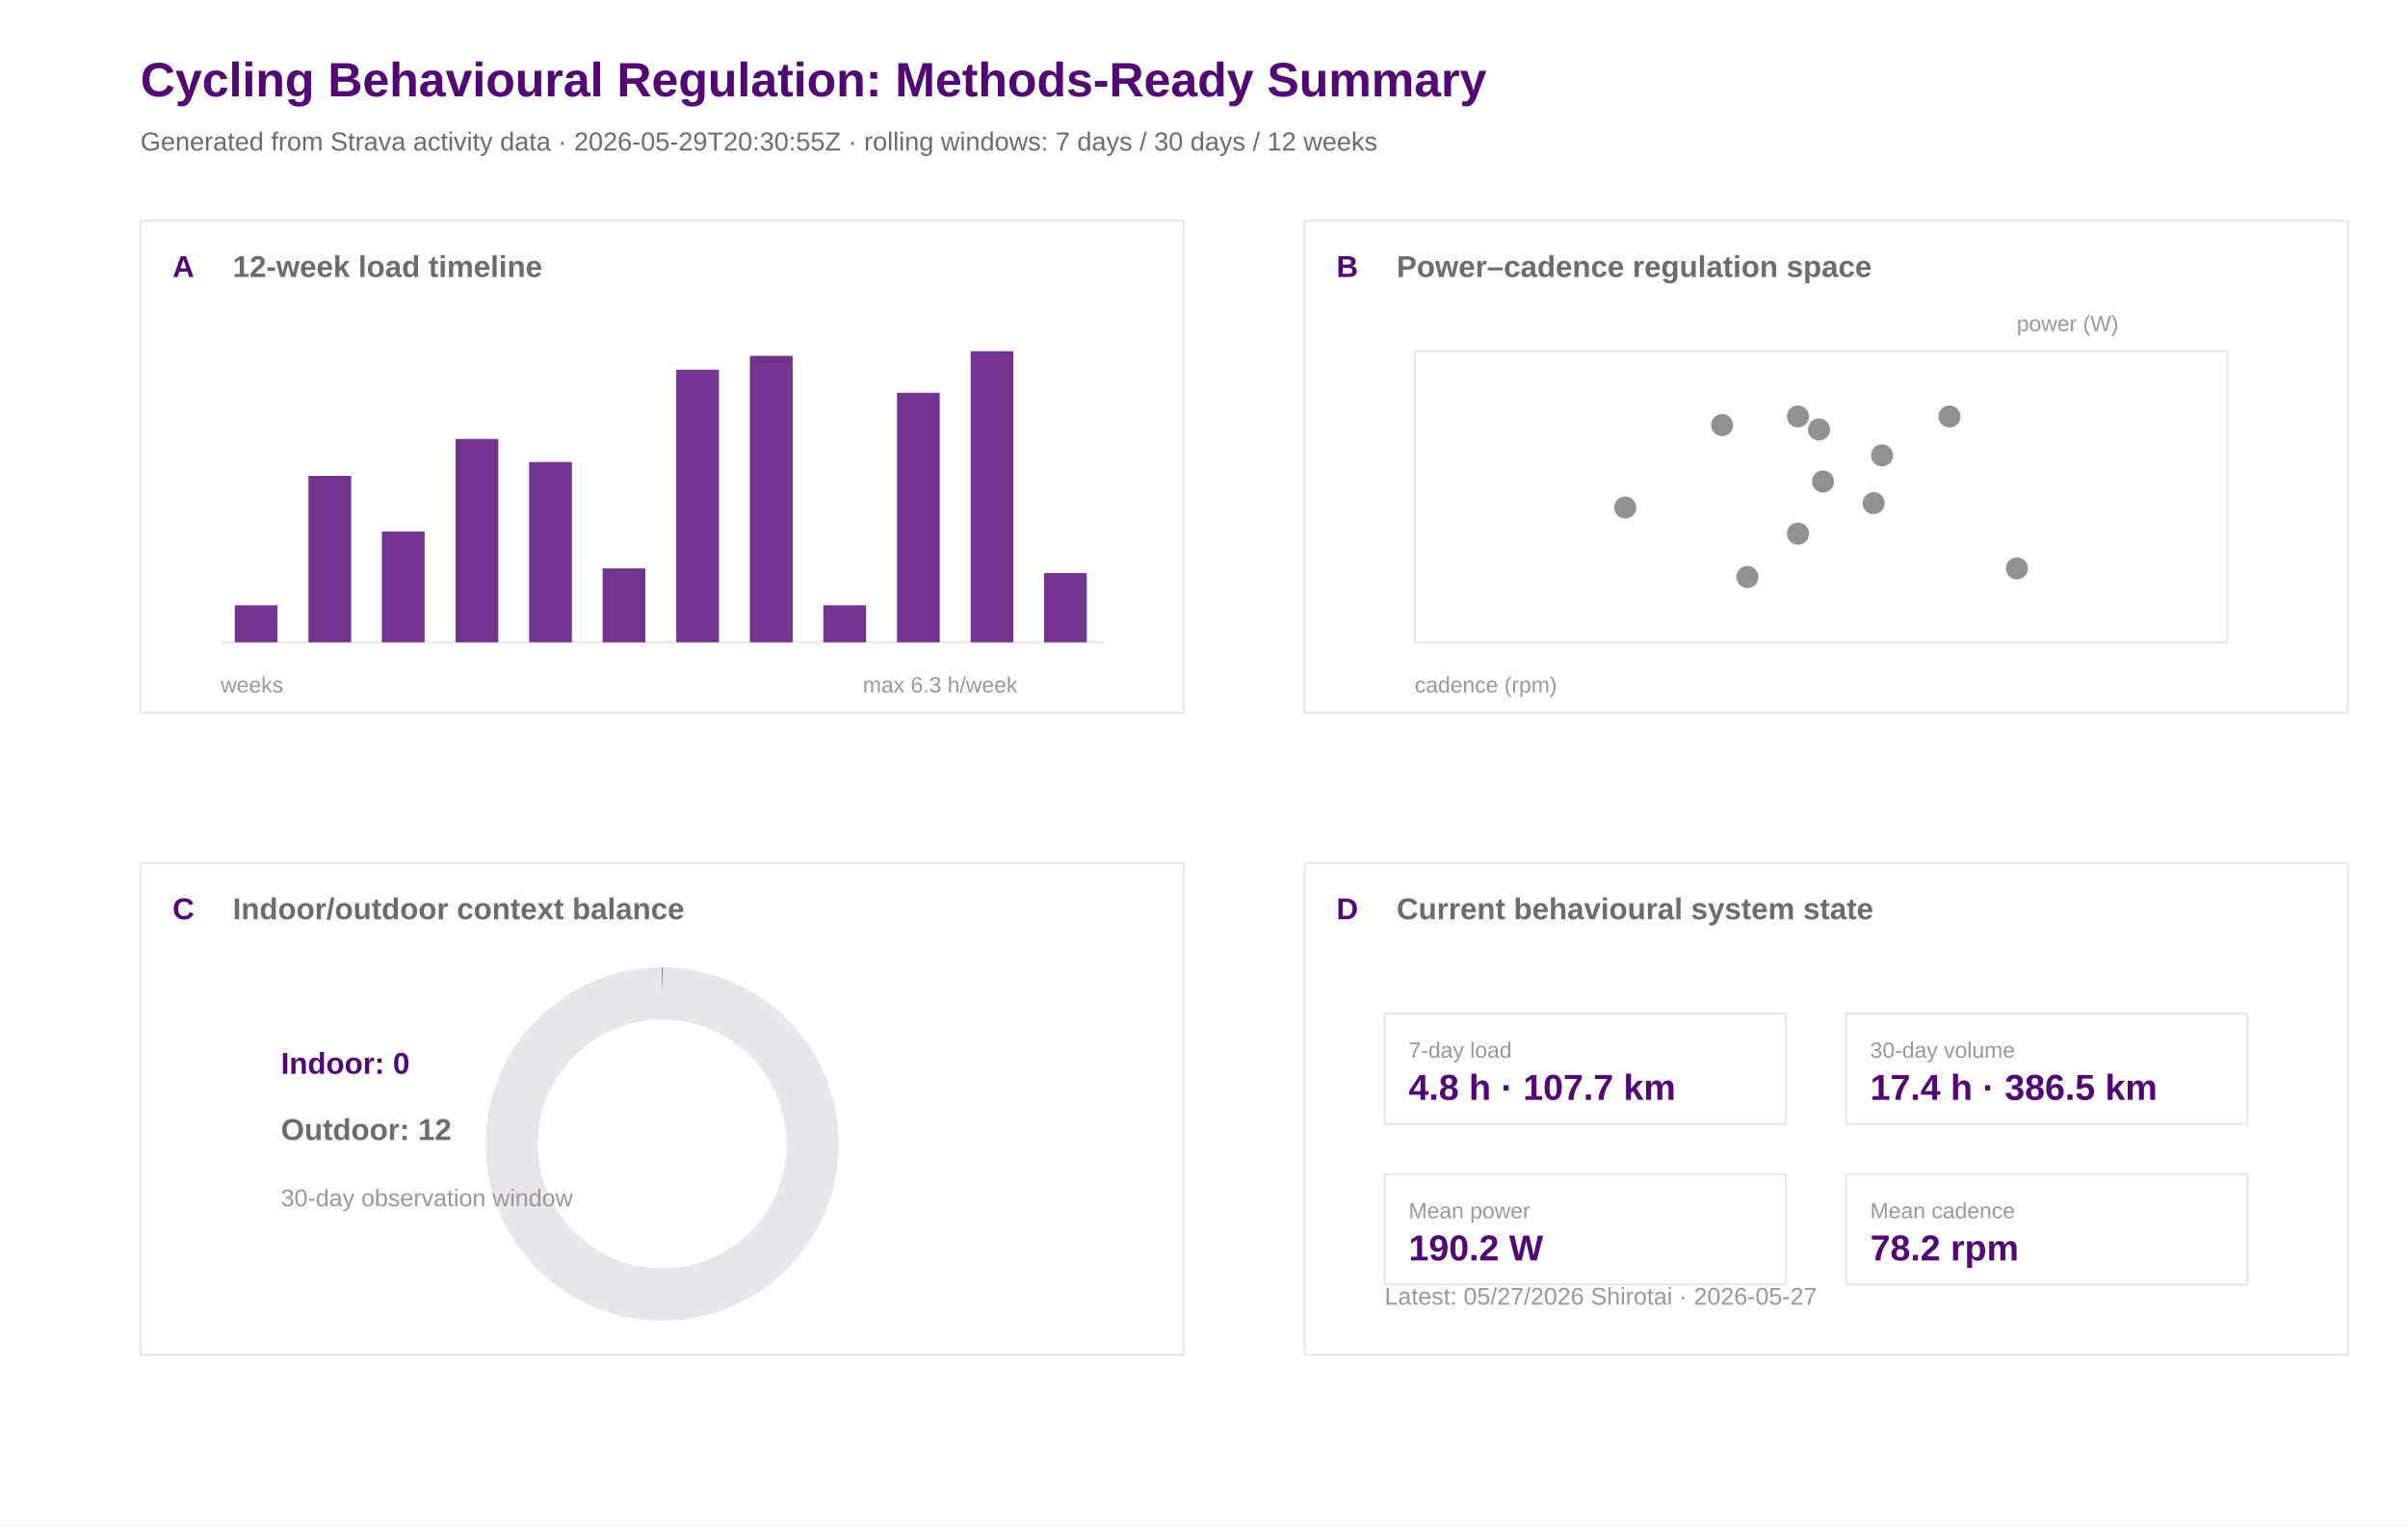
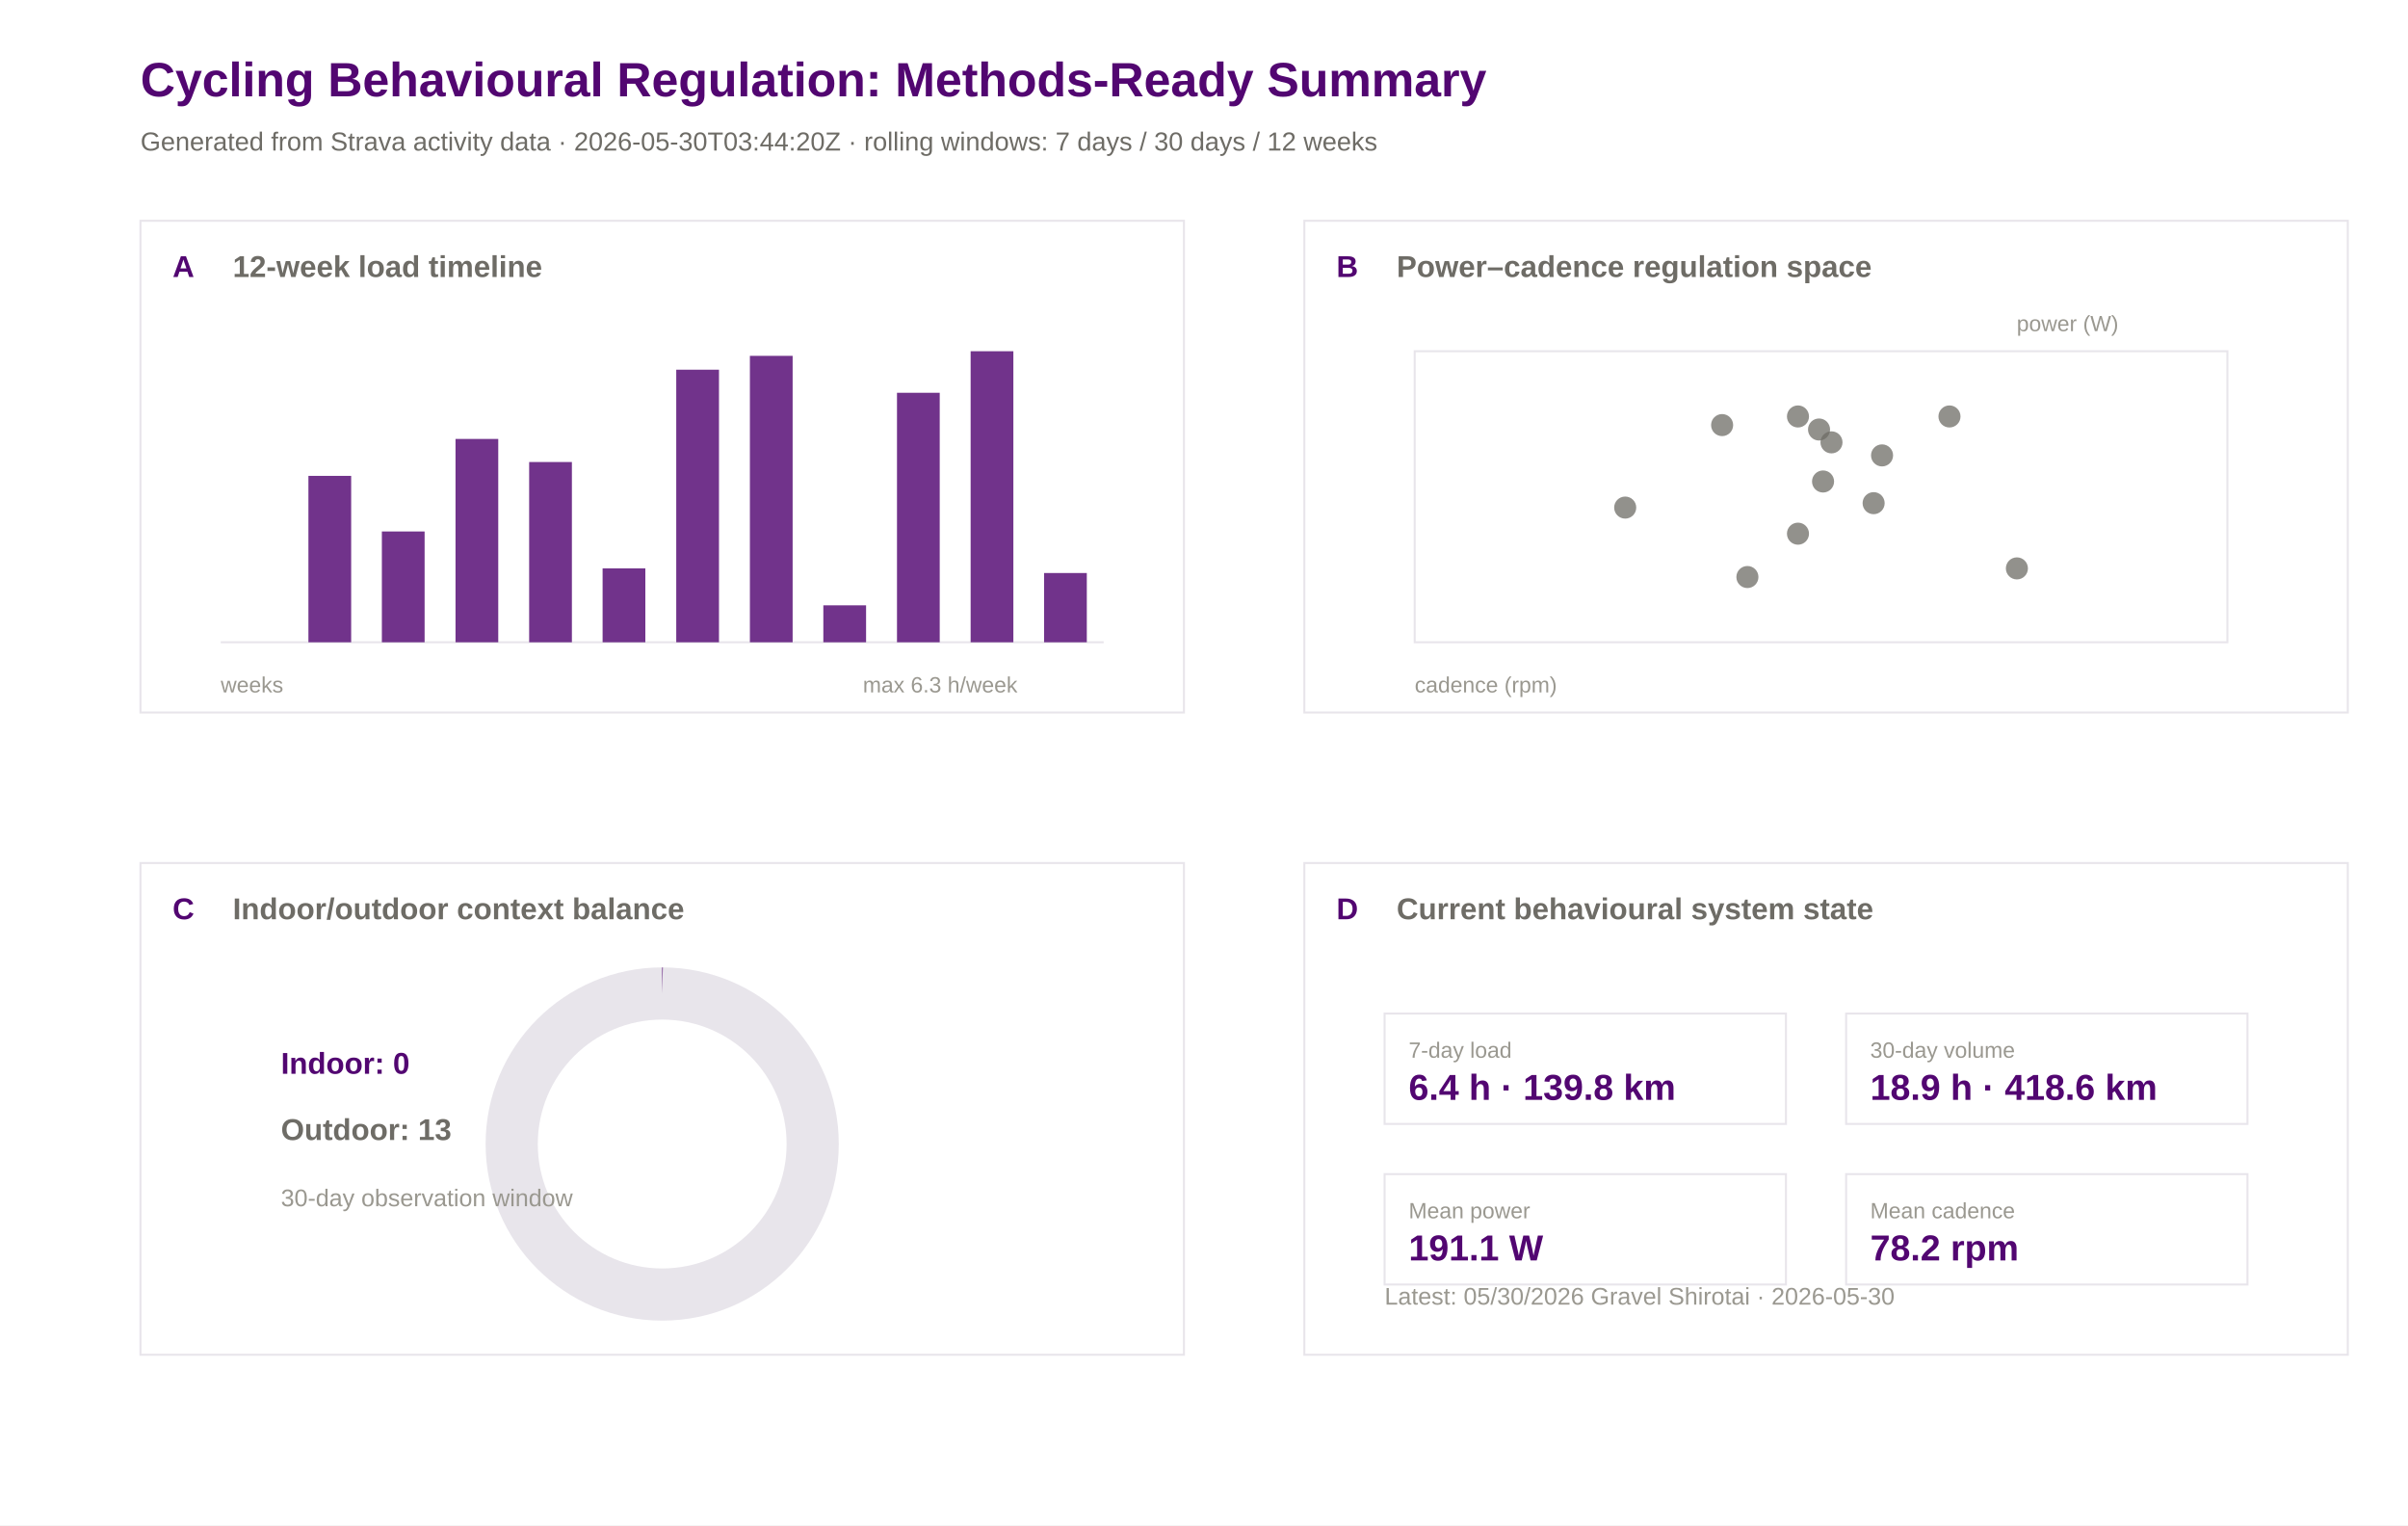
<svg xmlns="http://www.w3.org/2000/svg" width="1200" height="760" viewBox="0 0 1200 760">
  <rect width="100%" height="100%" fill="#ffffff" />
  <text x="70.0" y="48.0" font-family="Arial" font-size="24" font-weight="600" fill="#520671">Cycling Behavioural Regulation: Methods-Ready Summary</text>
-   <text x="70.0" y="75.0" font-family="Arial" font-size="13" font-weight="400" fill="#6e6c66">Generated from Strava activity data · 2026-05-29T20:30:55Z · rolling windows: 7 days / 30 days / 12 weeks</text>
+   <text x="70.0" y="75.0" font-family="Arial" font-size="13" font-weight="400" fill="#6e6c66">Generated from Strava activity data · 2026-05-30T03:44:20Z · rolling windows: 7 days / 30 days / 12 weeks</text>
  <rect x="70" y="110" width="520" height="245" fill="#ffffff" stroke="#e8e5eb" stroke-width="1" />
  <text x="86.0" y="138.0" font-family="Arial" font-size="15" font-weight="600" fill="#520671">A</text>
  <text x="116.0" y="138.0" font-family="Arial" font-size="15" font-weight="600" fill="#6e6c66">12-week load timeline</text>
  <rect x="650" y="110" width="520" height="245" fill="#ffffff" stroke="#e8e5eb" stroke-width="1" />
  <text x="666.0" y="138.0" font-family="Arial" font-size="15" font-weight="600" fill="#520671">B</text>
  <text x="696.0" y="138.0" font-family="Arial" font-size="15" font-weight="600" fill="#6e6c66">Power–cadence regulation space</text>
  <rect x="70" y="430" width="520" height="245" fill="#ffffff" stroke="#e8e5eb" stroke-width="1" />
  <text x="86.0" y="458.0" font-family="Arial" font-size="15" font-weight="600" fill="#520671">C</text>
  <text x="116.0" y="458.0" font-family="Arial" font-size="15" font-weight="600" fill="#6e6c66">Indoor/outdoor context balance</text>
  <rect x="650" y="430" width="520" height="245" fill="#ffffff" stroke="#e8e5eb" stroke-width="1" />
  <text x="666.0" y="458.0" font-family="Arial" font-size="15" font-weight="600" fill="#520671">D</text>
  <text x="696.0" y="458.0" font-family="Arial" font-size="15" font-weight="600" fill="#6e6c66">Current behavioural system state</text>
  <line x1="110" y1="320" x2="550" y2="320" stroke="#e8e5eb" />
-   <rect x="117.0" y="301.6" width="21.3" height="18.4" fill="#520671" opacity="0.82" />
+   <rect x="117.0" y="320.0" width="21.3" height="0.0" fill="#520671" opacity="0.82" />
  <rect x="153.7" y="237.1" width="21.3" height="82.9" fill="#520671" opacity="0.82" />
  <rect x="190.3" y="264.8" width="21.3" height="55.2" fill="#520671" opacity="0.82" />
  <rect x="227.0" y="218.7" width="21.3" height="101.3" fill="#520671" opacity="0.82" />
  <rect x="263.7" y="230.2" width="21.3" height="89.8" fill="#520671" opacity="0.82" />
  <rect x="300.3" y="283.2" width="21.3" height="36.8" fill="#520671" opacity="0.82" />
  <rect x="337.0" y="184.2" width="21.3" height="135.8" fill="#520671" opacity="0.82" />
  <rect x="373.7" y="177.3" width="21.3" height="142.7" fill="#520671" opacity="0.82" />
  <rect x="410.3" y="301.6" width="21.3" height="18.4" fill="#520671" opacity="0.82" />
  <rect x="447.0" y="195.7" width="21.3" height="124.3" fill="#520671" opacity="0.82" />
  <rect x="483.7" y="175.0" width="21.3" height="145.0" fill="#520671" opacity="0.82" />
  <rect x="520.3" y="285.5" width="21.3" height="34.5" fill="#520671" opacity="0.82" />
  <text x="110.0" y="345.0" font-family="Arial" font-size="11" font-weight="400" fill="#9a9890">weeks</text>
  <text x="430.0" y="345.0" font-family="Arial" font-size="11" font-weight="400" fill="#9a9890">max 6.3 h/week</text>
  <rect x="705" y="175" width="405" height="145" fill="#ffffff" stroke="#e8e5eb" />
  <circle cx="858.2" cy="211.8" r="5.5" fill="#6e6c66" opacity="0.75" />
  <circle cx="933.7" cy="250.7" r="5.5" fill="#6e6c66" opacity="0.75" />
  <circle cx="809.9" cy="252.9" r="5.5" fill="#6e6c66" opacity="0.75" />
  <circle cx="870.8" cy="287.5" r="5.5" fill="#6e6c66" opacity="0.75" />
  <circle cx="908.5" cy="239.9" r="5.5" fill="#6e6c66" opacity="0.75" />
  <circle cx="896.0" cy="265.9" r="5.5" fill="#6e6c66" opacity="0.75" />
  <circle cx="1005.1" cy="283.2" r="5.5" fill="#6e6c66" opacity="0.75" />
  <circle cx="971.5" cy="207.5" r="5.5" fill="#6e6c66" opacity="0.75" />
  <circle cx="906.5" cy="214.0" r="5.5" fill="#6e6c66" opacity="0.75" />
  <circle cx="896.0" cy="207.5" r="5.5" fill="#6e6c66" opacity="0.75" />
  <circle cx="937.9" cy="226.9" r="5.5" fill="#6e6c66" opacity="0.75" />
+   <circle cx="912.7" cy="220.4" r="5.5" fill="#6e6c66" opacity="0.75" />
  <text x="705.0" y="345.0" font-family="Arial" font-size="11" font-weight="400" fill="#9a9890">cadence (rpm)</text>
  <text x="1005.0" y="165.0" font-family="Arial" font-size="11" font-weight="400" fill="#9a9890">power (W)</text>
  <circle cx="330" cy="570" r="75" fill="none" stroke="#e8e5eb" stroke-width="26" />
  <circle cx="330" cy="570" r="75" fill="none" stroke="#520671" stroke-width="26" stroke-dasharray="0.0 471.2" transform="rotate(-90 330 570)" />
  <text x="140.0" y="535.0" font-family="Arial" font-size="15" font-weight="600" fill="#520671">Indoor: 0</text>
-   <text x="140.0" y="568.0" font-family="Arial" font-size="15" font-weight="600" fill="#6e6c66">Outdoor: 12</text>
+   <text x="140.0" y="568.0" font-family="Arial" font-size="15" font-weight="600" fill="#6e6c66">Outdoor: 13</text>
  <text x="140.0" y="601.0" font-family="Arial" font-size="12" font-weight="400" fill="#9a9890">30-day observation window</text>
  <rect x="690" y="505" width="200" height="55" fill="#ffffff" stroke="#e8e5eb" />
  <text x="702.0" y="527.0" font-family="Arial" font-size="11" font-weight="500" fill="#9a9890">7-day load</text>
-   <text x="702.0" y="548.0" font-family="Arial" font-size="18" font-weight="600" fill="#520671">4.8 h · 107.7 km</text>
+   <text x="702.0" y="548.0" font-family="Arial" font-size="18" font-weight="600" fill="#520671">6.4 h · 139.8 km</text>
  <rect x="920" y="505" width="200" height="55" fill="#ffffff" stroke="#e8e5eb" />
  <text x="932.0" y="527.0" font-family="Arial" font-size="11" font-weight="500" fill="#9a9890">30-day volume</text>
-   <text x="932.0" y="548.0" font-family="Arial" font-size="18" font-weight="600" fill="#520671">17.4 h · 386.5 km</text>
+   <text x="932.0" y="548.0" font-family="Arial" font-size="18" font-weight="600" fill="#520671">18.9 h · 418.6 km</text>
  <rect x="690" y="585" width="200" height="55" fill="#ffffff" stroke="#e8e5eb" />
  <text x="702.0" y="607.0" font-family="Arial" font-size="11" font-weight="500" fill="#9a9890">Mean power</text>
-   <text x="702.0" y="628.0" font-family="Arial" font-size="18" font-weight="600" fill="#520671">190.2 W</text>
+   <text x="702.0" y="628.0" font-family="Arial" font-size="18" font-weight="600" fill="#520671">191.1 W</text>
  <rect x="920" y="585" width="200" height="55" fill="#ffffff" stroke="#e8e5eb" />
  <text x="932.0" y="607.0" font-family="Arial" font-size="11" font-weight="500" fill="#9a9890">Mean cadence</text>
  <text x="932.0" y="628.0" font-family="Arial" font-size="18" font-weight="600" fill="#520671">78.2 rpm</text>
-   <text x="690.0" y="650.0" font-family="Arial" font-size="12" font-weight="400" fill="#9a9890">Latest: 05/27/2026 Shirotai · 2026-05-27</text>
+   <text x="690.0" y="650.0" font-family="Arial" font-size="12" font-weight="400" fill="#9a9890">Latest: 05/30/2026 Gravel Shirotai · 2026-05-30</text>
</svg>
